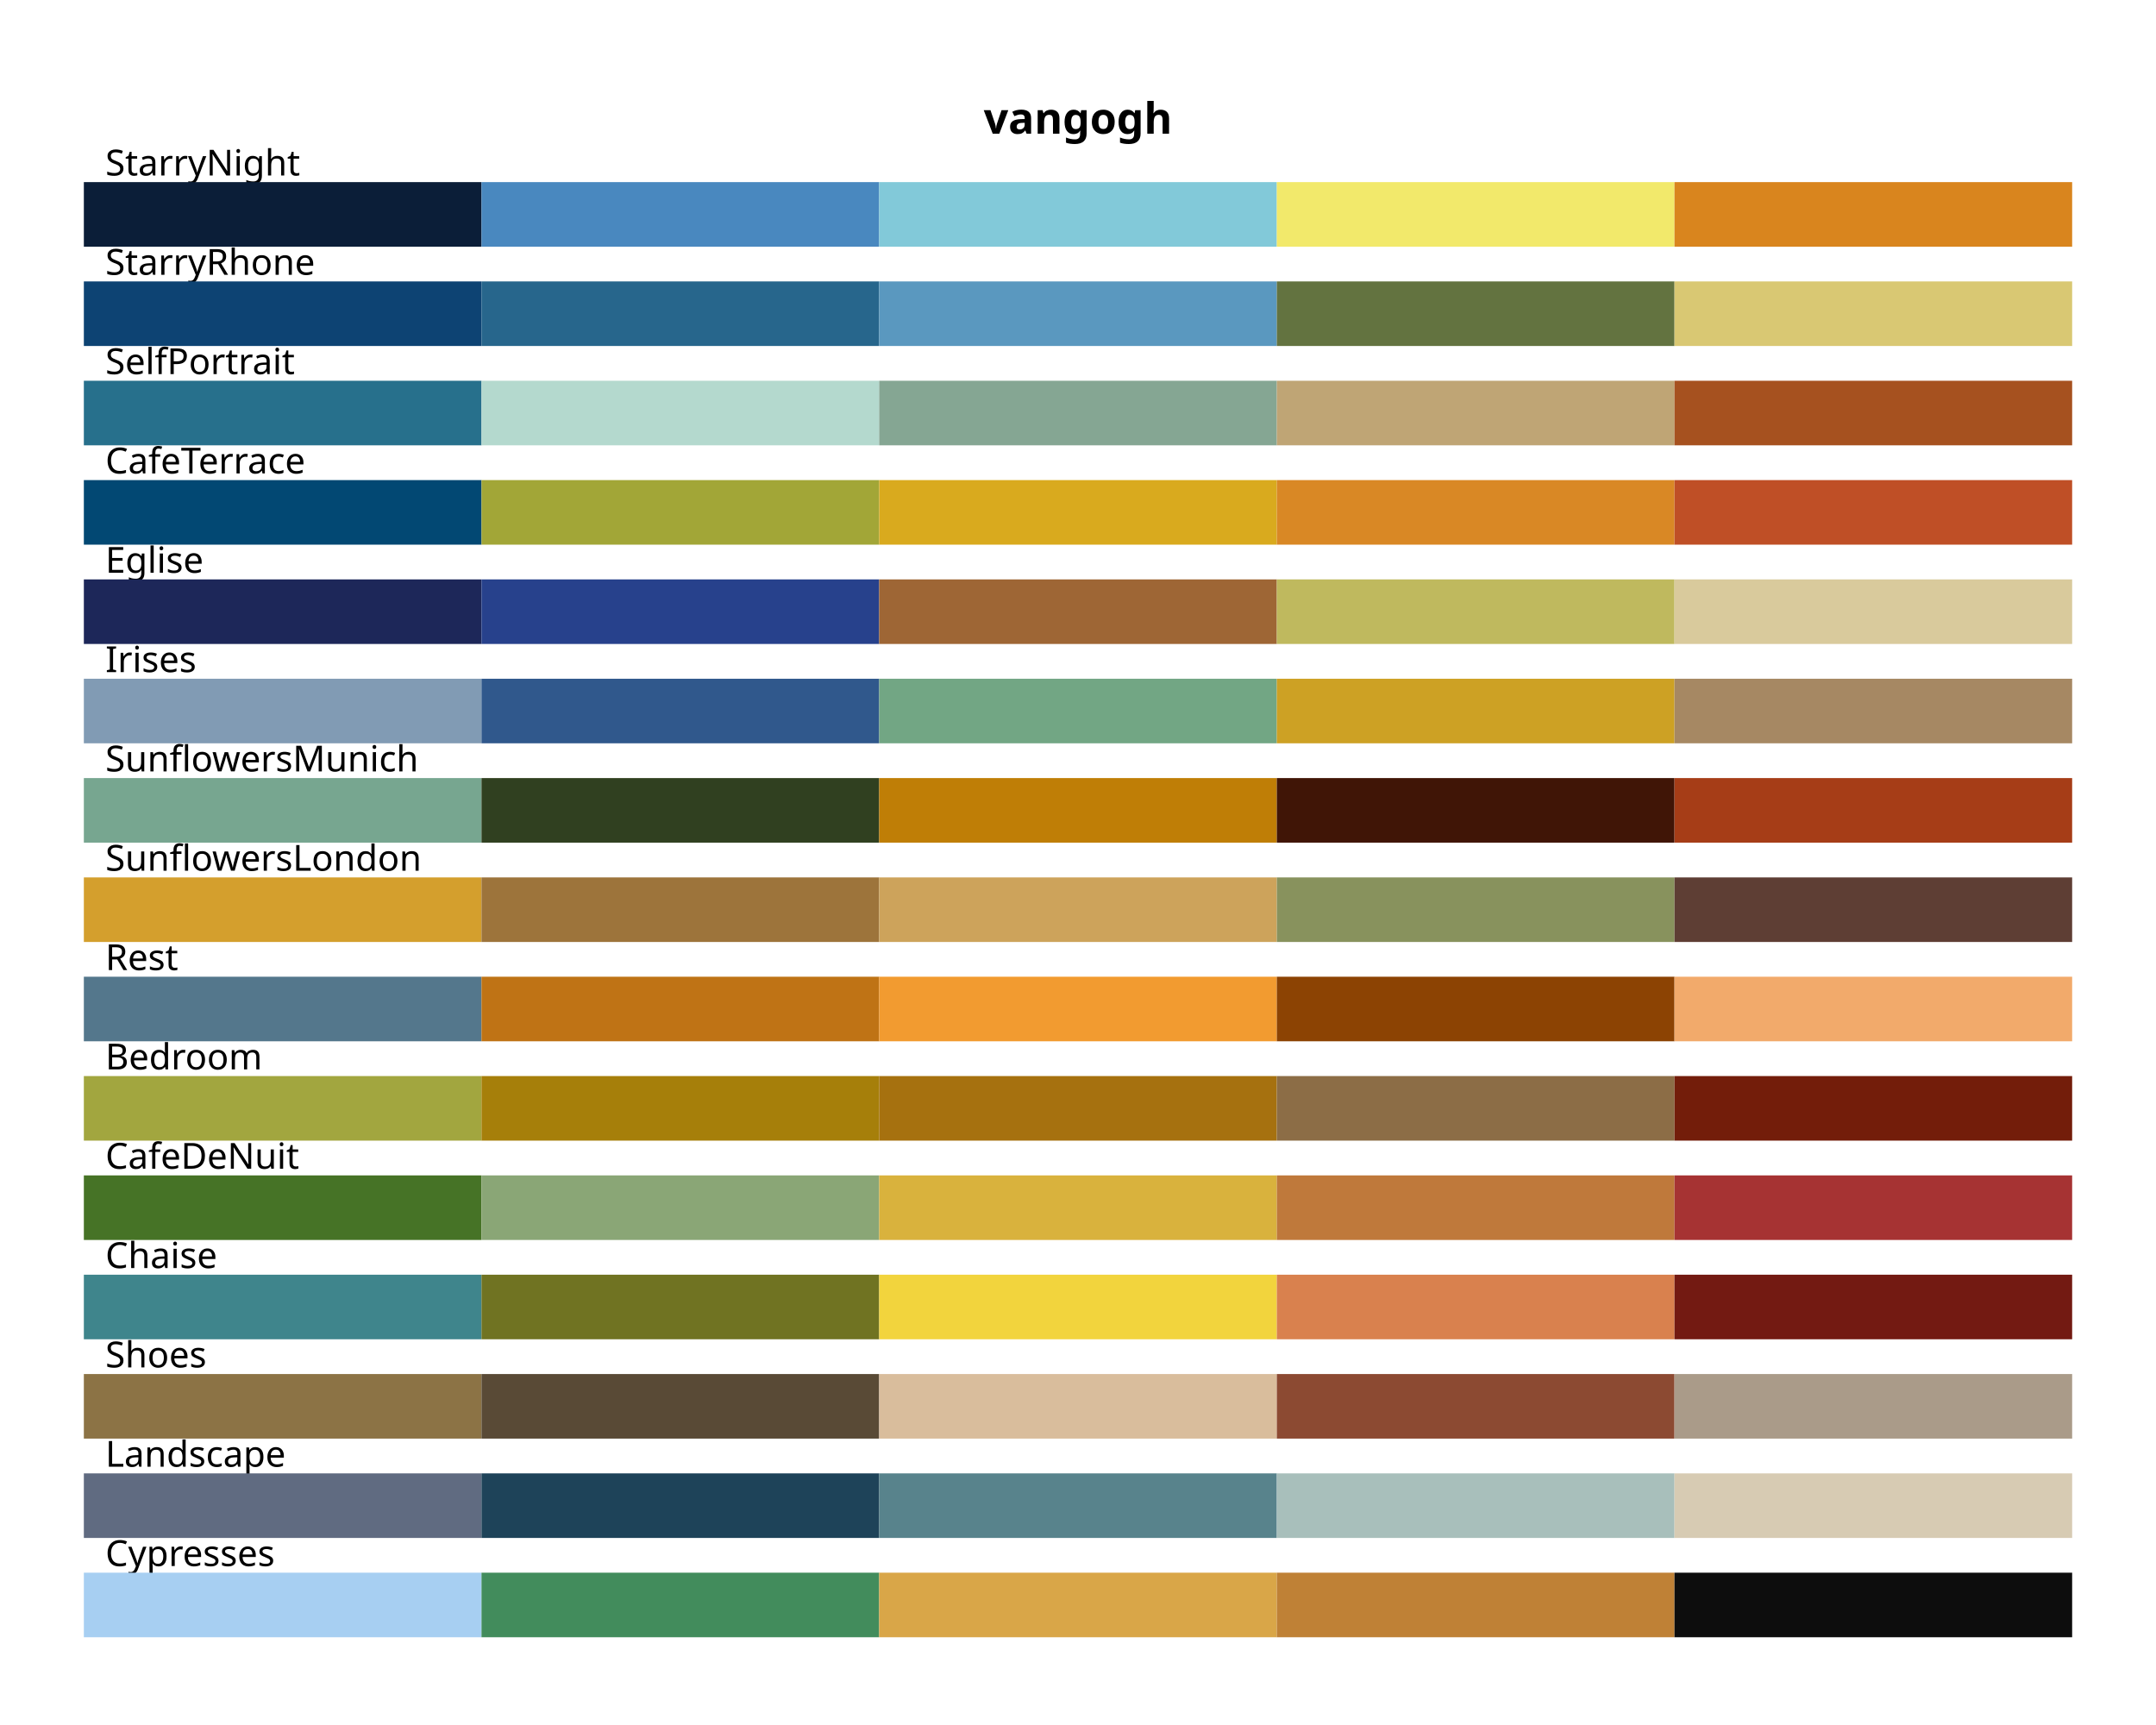
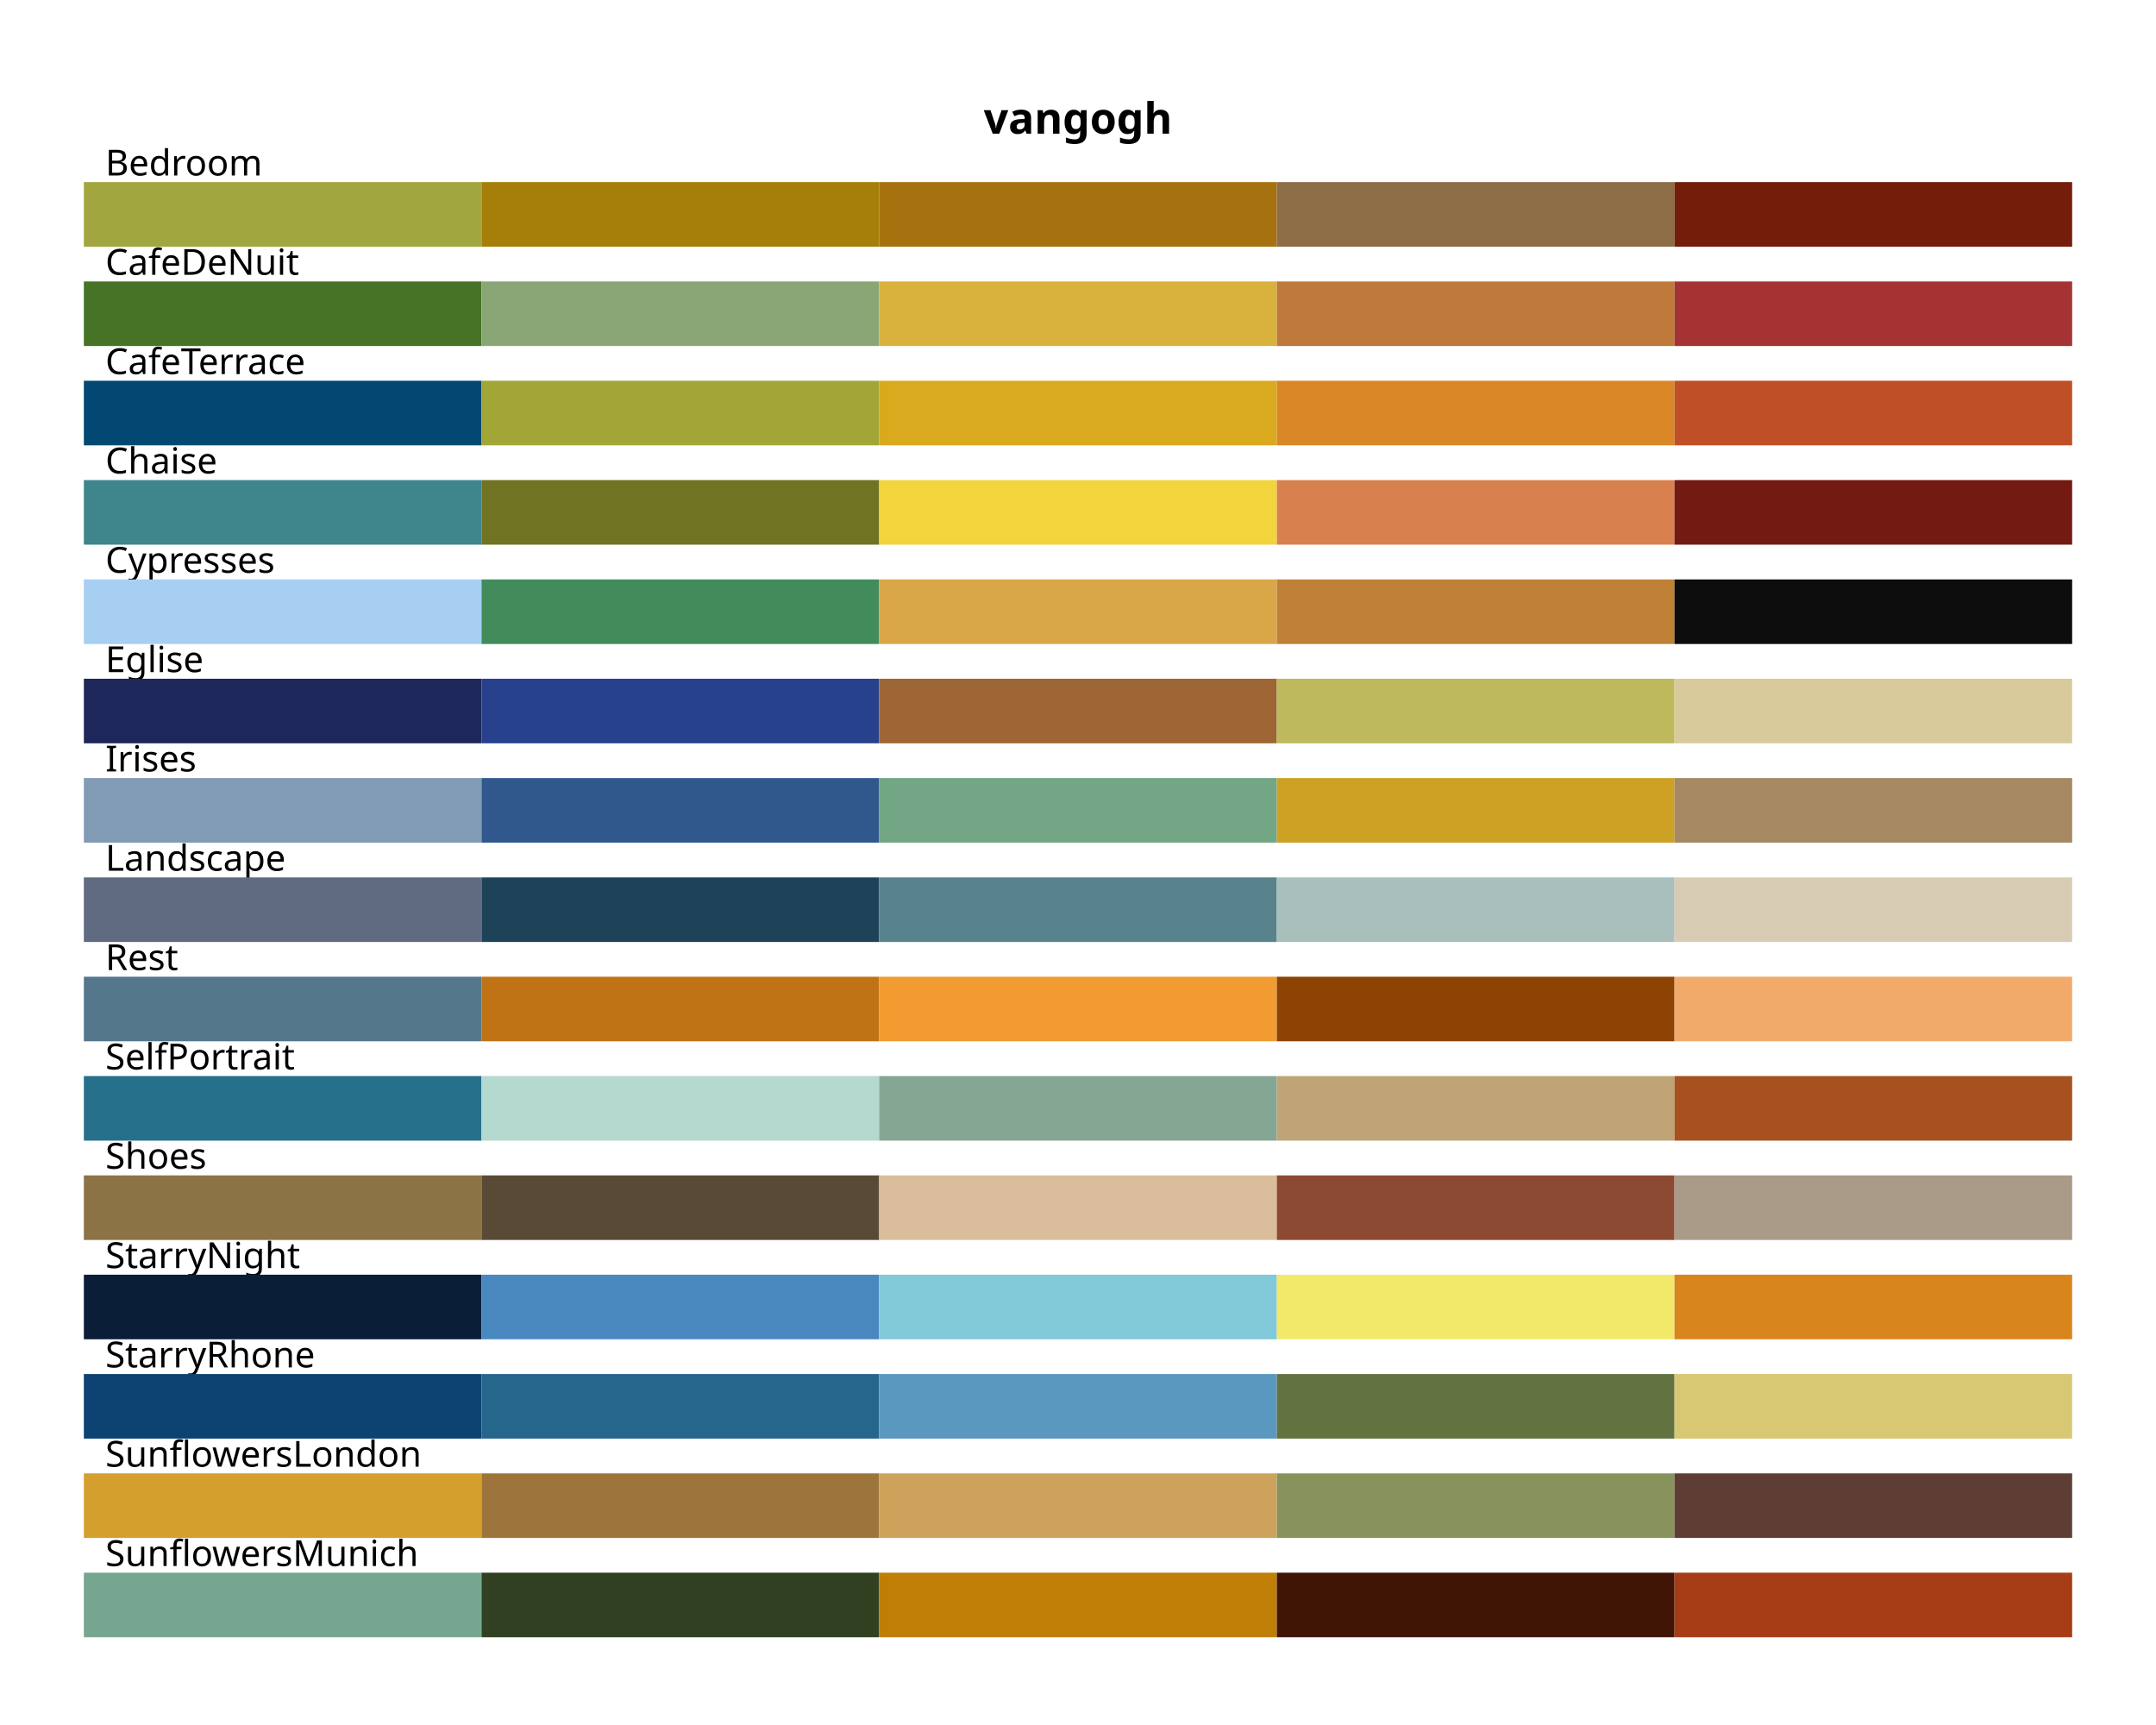
<svg xmlns="http://www.w3.org/2000/svg" class="svglite" data-engine-version="2.0" width="720.00pt" height="576.00pt" viewBox="0 0 720.00 576.00">
  <defs>
    <style type="text/css">
    .svglite line, .svglite polyline, .svglite polygon, .svglite path, .svglite rect, .svglite circle {
      fill: none;
      stroke: #000000;
      stroke-linecap: round;
      stroke-linejoin: round;
      stroke-miterlimit: 10.00;
    }
  </style>
  </defs>
  <rect width="100%" height="100%" style="stroke: none; fill: #FFFFFF;" />
  <defs>
    <clipPath id="cpMC4wMHw3MjAuMDB8MC4wMHw1NzYuMDA=">
      <rect x="0.00" y="0.00" width="720.00" height="576.00" />
    </clipPath>
  </defs>
  <g clip-path="url(#cpMC4wMHw3MjAuMDB8MC4wMHw1NzYuMDA=)">
    <text x="360.00" y="44.64" text-anchor="middle" style="font-size: 14.40px; font-weight: bold; font-family: sans;" textLength="55.26px" lengthAdjust="spacingAndGlyphs">vangogh</text>
  </g>
  <defs>
    <clipPath id="cpMS40NHw3MTguNTZ8MS40NHw1NzQuNTY=">
      <rect x="1.44" y="1.44" width="717.12" height="573.12" />
    </clipPath>
  </defs>
  <g clip-path="url(#cpMS40NHw3MTguNTZ8MS40NHw1NzQuNTY=)">
-     <text x="35.20" y="58.59" style="font-size: 12.00px; font-family: sans;" textLength="60.03px" lengthAdjust="spacingAndGlyphs">StarryNight</text>
-     <rect x="28.00" y="60.81" width="132.80" height="21.56" style="stroke-width: 0.75; stroke: none; fill: #0B1E38;" />
-     <rect x="160.80" y="60.81" width="132.80" height="21.56" style="stroke-width: 0.75; stroke: none; fill: #4988BF;" />
-     <rect x="293.60" y="60.81" width="132.80" height="21.56" style="stroke-width: 0.75; stroke: none; fill: #82C9D9;" />
-     <rect x="426.40" y="60.81" width="132.80" height="21.56" style="stroke-width: 0.75; stroke: none; fill: #F2E96B;" />
-     <rect x="559.20" y="60.81" width="132.80" height="21.56" style="stroke-width: 0.75; stroke: none; fill: #D9851E;" />
-     <text x="35.20" y="91.75" style="font-size: 12.00px; font-family: sans;" textLength="67.38px" lengthAdjust="spacingAndGlyphs">StarryRhone</text>
-     <rect x="28.00" y="93.97" width="132.80" height="21.56" style="stroke-width: 0.75; stroke: none; fill: #0D4373;" />
-     <rect x="160.80" y="93.97" width="132.80" height="21.56" style="stroke-width: 0.75; stroke: none; fill: #27668C;" />
-     <rect x="293.60" y="93.97" width="132.80" height="21.56" style="stroke-width: 0.75; stroke: none; fill: #5A98BF;" />
-     <rect x="426.40" y="93.97" width="132.80" height="21.56" style="stroke-width: 0.75; stroke: none; fill: #637340;" />
-     <rect x="559.20" y="93.97" width="132.80" height="21.56" style="stroke-width: 0.75; stroke: none; fill: #D9C873;" />
-     <text x="35.20" y="124.92" style="font-size: 12.00px; font-family: sans;" textLength="59.36px" lengthAdjust="spacingAndGlyphs">SelfPortrait</text>
-     <rect x="28.00" y="127.14" width="132.80" height="21.56" style="stroke-width: 0.75; stroke: none; fill: #27708C;" />
-     <rect x="160.80" y="127.14" width="132.80" height="21.56" style="stroke-width: 0.75; stroke: none; fill: #B4D9CE;" />
-     <rect x="293.60" y="127.14" width="132.80" height="21.56" style="stroke-width: 0.75; stroke: none; fill: #85A693;" />
-     <rect x="426.40" y="127.14" width="132.80" height="21.56" style="stroke-width: 0.75; stroke: none; fill: #BFA575;" />
-     <rect x="559.20" y="127.14" width="132.80" height="21.56" style="stroke-width: 0.75; stroke: none; fill: #A6511F;" />
-     <text x="35.20" y="158.09" style="font-size: 12.00px; font-family: sans;" textLength="66.70px" lengthAdjust="spacingAndGlyphs">CafeTerrace</text>
-     <rect x="28.00" y="160.31" width="132.80" height="21.56" style="stroke-width: 0.75; stroke: none; fill: #024873;" />
-     <rect x="160.80" y="160.31" width="132.80" height="21.56" style="stroke-width: 0.75; stroke: none; fill: #A2A637;" />
-     <rect x="293.60" y="160.31" width="132.80" height="21.56" style="stroke-width: 0.75; stroke: none; fill: #D9AA1E;" />
-     <rect x="426.40" y="160.31" width="132.80" height="21.56" style="stroke-width: 0.75; stroke: none; fill: #D98825;" />
-     <rect x="559.20" y="160.31" width="132.80" height="21.56" style="stroke-width: 0.75; stroke: none; fill: #BF4F26;" />
-     <text x="35.20" y="191.25" style="font-size: 12.00px; font-family: sans;" textLength="32.69px" lengthAdjust="spacingAndGlyphs">Eglise</text>
-     <rect x="28.00" y="193.47" width="132.80" height="21.56" style="stroke-width: 0.75; stroke: none; fill: #1D2759;" />
-     <rect x="160.80" y="193.47" width="132.80" height="21.56" style="stroke-width: 0.75; stroke: none; fill: #27418C;" />
-     <rect x="293.60" y="193.47" width="132.80" height="21.56" style="stroke-width: 0.75; stroke: none; fill: #9E6635;" />
-     <rect x="426.40" y="193.47" width="132.80" height="21.56" style="stroke-width: 0.75; stroke: none; fill: #BFB95E;" />
-     <rect x="559.20" y="193.47" width="132.80" height="21.56" style="stroke-width: 0.75; stroke: none; fill: #D9CA9C;" />
-     <text x="35.20" y="224.42" style="font-size: 12.00px; font-family: sans;" textLength="28.68px" lengthAdjust="spacingAndGlyphs">Irises</text>
-     <rect x="28.00" y="226.64" width="132.80" height="21.56" style="stroke-width: 0.75; stroke: none; fill: #819BB4;" />
-     <rect x="160.80" y="226.64" width="132.80" height="21.56" style="stroke-width: 0.75; stroke: none; fill: #30588C;" />
-     <rect x="293.60" y="226.64" width="132.80" height="21.56" style="stroke-width: 0.75; stroke: none; fill: #72A684;" />
-     <rect x="426.40" y="226.64" width="132.80" height="21.56" style="stroke-width: 0.75; stroke: none; fill: #CDA124;" />
-     <rect x="559.20" y="226.64" width="132.80" height="21.56" style="stroke-width: 0.75; stroke: none; fill: #A68863;" />
-     <text x="35.20" y="257.59" style="font-size: 12.00px; font-family: sans;" textLength="98.06px" lengthAdjust="spacingAndGlyphs">SunflowersMunich</text>
-     <rect x="28.00" y="259.81" width="132.80" height="21.56" style="stroke-width: 0.75; stroke: none; fill: #77A690;" />
-     <rect x="160.80" y="259.81" width="132.80" height="21.56" style="stroke-width: 0.75; stroke: none; fill: #304020;" />
-     <rect x="293.60" y="259.81" width="132.80" height="21.56" style="stroke-width: 0.75; stroke: none; fill: #BF7E06;" />
-     <rect x="426.40" y="259.81" width="132.80" height="21.56" style="stroke-width: 0.75; stroke: none; fill: #401506;" />
-     <rect x="559.20" y="259.81" width="132.80" height="21.56" style="stroke-width: 0.75; stroke: none; fill: #A63D17;" />
-     <text x="35.20" y="290.75" style="font-size: 12.00px; font-family: sans;" textLength="99.42px" lengthAdjust="spacingAndGlyphs">SunflowersLondon</text>
-     <rect x="28.00" y="292.98" width="132.80" height="21.56" style="stroke-width: 0.75; stroke: none; fill: #D49F2D;" />
-     <rect x="160.80" y="292.98" width="132.80" height="21.56" style="stroke-width: 0.75; stroke: none; fill: #9D743B;" />
-     <rect x="293.60" y="292.98" width="132.80" height="21.56" style="stroke-width: 0.75; stroke: none; fill: #CDA35B;" />
-     <rect x="426.40" y="292.98" width="132.80" height="21.56" style="stroke-width: 0.75; stroke: none; fill: #88925D;" />
-     <rect x="559.20" y="292.98" width="132.80" height="21.56" style="stroke-width: 0.75; stroke: none; fill: #5E3E34;" />
+     <text x="35.20" y="58.59" style="font-size: 12.00px; font-family: sans;" textLength="48.70px" lengthAdjust="spacingAndGlyphs">Bedroom</text>
+     <rect x="28.00" y="60.81" width="132.80" height="21.56" style="stroke-width: 0.75; stroke: none; fill: #A2A63F;" />
+     <rect x="160.80" y="60.81" width="132.80" height="21.56" style="stroke-width: 0.75; stroke: none; fill: #A67F0A;" />
+     <rect x="293.60" y="60.81" width="132.80" height="21.56" style="stroke-width: 0.75; stroke: none; fill: #A6710F;" />
+     <rect x="426.40" y="60.81" width="132.80" height="21.56" style="stroke-width: 0.75; stroke: none; fill: #8C6D46;" />
+     <rect x="559.20" y="60.81" width="132.80" height="21.56" style="stroke-width: 0.75; stroke: none; fill: #731D0A;" />
+     <text x="35.20" y="91.75" style="font-size: 12.00px; font-family: sans;" textLength="62.04px" lengthAdjust="spacingAndGlyphs">CafeDeNuit</text>
+     <rect x="28.00" y="93.98" width="132.80" height="21.56" style="stroke-width: 0.75; stroke: none; fill: #467326;" />
+     <rect x="160.80" y="93.98" width="132.80" height="21.56" style="stroke-width: 0.75; stroke: none; fill: #8AA676;" />
+     <rect x="293.60" y="93.98" width="132.80" height="21.56" style="stroke-width: 0.75; stroke: none; fill: #D9B23D;" />
+     <rect x="426.40" y="93.98" width="132.80" height="21.56" style="stroke-width: 0.75; stroke: none; fill: #BF793B;" />
+     <rect x="559.20" y="93.98" width="132.80" height="21.56" style="stroke-width: 0.75; stroke: none; fill: #A63333;" />
+     <text x="35.20" y="124.92" style="font-size: 12.00px; font-family: sans;" textLength="66.70px" lengthAdjust="spacingAndGlyphs">CafeTerrace</text>
+     <rect x="28.00" y="127.14" width="132.80" height="21.56" style="stroke-width: 0.75; stroke: none; fill: #024873;" />
+     <rect x="160.80" y="127.14" width="132.80" height="21.56" style="stroke-width: 0.75; stroke: none; fill: #A2A637;" />
+     <rect x="293.60" y="127.14" width="132.80" height="21.56" style="stroke-width: 0.75; stroke: none; fill: #D9AA1E;" />
+     <rect x="426.40" y="127.14" width="132.80" height="21.56" style="stroke-width: 0.75; stroke: none; fill: #D98825;" />
+     <rect x="559.20" y="127.14" width="132.80" height="21.56" style="stroke-width: 0.75; stroke: none; fill: #BF4F26;" />
+     <text x="35.20" y="158.09" style="font-size: 12.00px; font-family: sans;" textLength="37.36px" lengthAdjust="spacingAndGlyphs">Chaise</text>
+     <rect x="28.00" y="160.31" width="132.80" height="21.56" style="stroke-width: 0.75; stroke: none; fill: #3F858C;" />
+     <rect x="160.80" y="160.31" width="132.80" height="21.56" style="stroke-width: 0.75; stroke: none; fill: #707322;" />
+     <rect x="293.60" y="160.31" width="132.80" height="21.56" style="stroke-width: 0.75; stroke: none; fill: #F2D43D;" />
+     <rect x="426.40" y="160.31" width="132.80" height="21.56" style="stroke-width: 0.75; stroke: none; fill: #D9814E;" />
+     <rect x="559.20" y="160.31" width="132.80" height="21.56" style="stroke-width: 0.75; stroke: none; fill: #731A12;" />
+     <text x="35.20" y="191.25" style="font-size: 12.00px; font-family: sans;" textLength="56.71px" lengthAdjust="spacingAndGlyphs">Cypresses</text>
+     <rect x="28.00" y="193.48" width="132.80" height="21.56" style="stroke-width: 0.75; stroke: none; fill: #A7CFF2;" />
+     <rect x="160.80" y="193.48" width="132.80" height="21.56" style="stroke-width: 0.75; stroke: none; fill: #428C5C;" />
+     <rect x="293.60" y="193.48" width="132.80" height="21.56" style="stroke-width: 0.75; stroke: none; fill: #D9A648;" />
+     <rect x="426.40" y="193.48" width="132.80" height="21.56" style="stroke-width: 0.75; stroke: none; fill: #BF8136;" />
+     <rect x="559.20" y="193.48" width="132.80" height="21.56" style="stroke-width: 0.75; stroke: none; fill: #0D0D0D;" />
+     <text x="35.20" y="224.42" style="font-size: 12.00px; font-family: sans;" textLength="32.69px" lengthAdjust="spacingAndGlyphs">Eglise</text>
+     <rect x="28.00" y="226.64" width="132.80" height="21.56" style="stroke-width: 0.75; stroke: none; fill: #1D2759;" />
+     <rect x="160.80" y="226.64" width="132.80" height="21.56" style="stroke-width: 0.75; stroke: none; fill: #27418C;" />
+     <rect x="293.60" y="226.64" width="132.80" height="21.56" style="stroke-width: 0.75; stroke: none; fill: #9E6635;" />
+     <rect x="426.40" y="226.64" width="132.80" height="21.56" style="stroke-width: 0.75; stroke: none; fill: #BFB95E;" />
+     <rect x="559.20" y="226.64" width="132.80" height="21.56" style="stroke-width: 0.75; stroke: none; fill: #D9CA9C;" />
+     <text x="35.20" y="257.59" style="font-size: 12.00px; font-family: sans;" textLength="28.68px" lengthAdjust="spacingAndGlyphs">Irises</text>
+     <rect x="28.00" y="259.81" width="132.80" height="21.56" style="stroke-width: 0.75; stroke: none; fill: #819BB4;" />
+     <rect x="160.80" y="259.81" width="132.80" height="21.56" style="stroke-width: 0.75; stroke: none; fill: #30588C;" />
+     <rect x="293.60" y="259.81" width="132.80" height="21.56" style="stroke-width: 0.75; stroke: none; fill: #72A684;" />
+     <rect x="426.40" y="259.81" width="132.80" height="21.56" style="stroke-width: 0.75; stroke: none; fill: #CDA124;" />
+     <rect x="559.20" y="259.81" width="132.80" height="21.56" style="stroke-width: 0.75; stroke: none; fill: #A68863;" />
+     <text x="35.20" y="290.75" style="font-size: 12.00px; font-family: sans;" textLength="58.73px" lengthAdjust="spacingAndGlyphs">Landscape</text>
+     <rect x="28.00" y="292.98" width="132.80" height="21.56" style="stroke-width: 0.75; stroke: none; fill: #606B81;" />
+     <rect x="160.80" y="292.98" width="132.80" height="21.56" style="stroke-width: 0.75; stroke: none; fill: #1E4359;" />
+     <rect x="293.60" y="292.98" width="132.80" height="21.56" style="stroke-width: 0.75; stroke: none; fill: #58838C;" />
+     <rect x="426.40" y="292.98" width="132.80" height="21.56" style="stroke-width: 0.75; stroke: none; fill: #A8BFBB;" />
+     <rect x="559.20" y="292.98" width="132.80" height="21.56" style="stroke-width: 0.75; stroke: none; fill: #D7CBB3;" />
    <text x="35.20" y="323.92" style="font-size: 12.00px; font-family: sans;" textLength="24.68px" lengthAdjust="spacingAndGlyphs">Rest</text>
    <rect x="28.00" y="326.14" width="132.80" height="21.56" style="stroke-width: 0.75; stroke: none; fill: #54778C;" />
    <rect x="160.80" y="326.14" width="132.80" height="21.56" style="stroke-width: 0.75; stroke: none; fill: #BF7315;" />
    <rect x="293.60" y="326.14" width="132.80" height="21.56" style="stroke-width: 0.75; stroke: none; fill: #F29B30;" />
    <rect x="426.40" y="326.14" width="132.80" height="21.56" style="stroke-width: 0.75; stroke: none; fill: #8C4303;" />
    <rect x="559.20" y="326.14" width="132.80" height="21.56" style="stroke-width: 0.75; stroke: none; fill: #F2AA6B;" />
-     <text x="35.20" y="357.09" style="font-size: 12.00px; font-family: sans;" textLength="48.70px" lengthAdjust="spacingAndGlyphs">Bedroom</text>
-     <rect x="28.00" y="359.31" width="132.80" height="21.56" style="stroke-width: 0.75; stroke: none; fill: #A2A63F;" />
-     <rect x="160.80" y="359.31" width="132.80" height="21.56" style="stroke-width: 0.75; stroke: none; fill: #A67F0A;" />
-     <rect x="293.60" y="359.31" width="132.80" height="21.56" style="stroke-width: 0.75; stroke: none; fill: #A6710F;" />
-     <rect x="426.40" y="359.31" width="132.80" height="21.56" style="stroke-width: 0.75; stroke: none; fill: #8C6D46;" />
-     <rect x="559.20" y="359.31" width="132.80" height="21.56" style="stroke-width: 0.75; stroke: none; fill: #731D0A;" />
-     <text x="35.20" y="390.25" style="font-size: 12.00px; font-family: sans;" textLength="62.04px" lengthAdjust="spacingAndGlyphs">CafeDeNuit</text>
-     <rect x="28.00" y="392.48" width="132.80" height="21.56" style="stroke-width: 0.75; stroke: none; fill: #467326;" />
-     <rect x="160.80" y="392.48" width="132.80" height="21.56" style="stroke-width: 0.75; stroke: none; fill: #8AA676;" />
-     <rect x="293.60" y="392.48" width="132.80" height="21.56" style="stroke-width: 0.75; stroke: none; fill: #D9B23D;" />
-     <rect x="426.40" y="392.48" width="132.80" height="21.56" style="stroke-width: 0.75; stroke: none; fill: #BF793B;" />
-     <rect x="559.20" y="392.48" width="132.80" height="21.56" style="stroke-width: 0.75; stroke: none; fill: #A63333;" />
-     <text x="35.20" y="423.42" style="font-size: 12.00px; font-family: sans;" textLength="37.36px" lengthAdjust="spacingAndGlyphs">Chaise</text>
-     <rect x="28.00" y="425.64" width="132.80" height="21.56" style="stroke-width: 0.75; stroke: none; fill: #3F858C;" />
-     <rect x="160.80" y="425.64" width="132.80" height="21.56" style="stroke-width: 0.75; stroke: none; fill: #707322;" />
-     <rect x="293.60" y="425.64" width="132.80" height="21.56" style="stroke-width: 0.75; stroke: none; fill: #F2D43D;" />
-     <rect x="426.40" y="425.64" width="132.80" height="21.56" style="stroke-width: 0.75; stroke: none; fill: #D9814E;" />
-     <rect x="559.20" y="425.64" width="132.80" height="21.56" style="stroke-width: 0.75; stroke: none; fill: #731A12;" />
-     <text x="35.20" y="456.59" style="font-size: 12.00px; font-family: sans;" textLength="34.03px" lengthAdjust="spacingAndGlyphs">Shoes</text>
-     <rect x="28.00" y="458.81" width="132.80" height="21.56" style="stroke-width: 0.75; stroke: none; fill: #8C7345;" />
-     <rect x="160.80" y="458.81" width="132.80" height="21.56" style="stroke-width: 0.75; stroke: none; fill: #594A36;" />
-     <rect x="293.60" y="458.81" width="132.80" height="21.56" style="stroke-width: 0.75; stroke: none; fill: #D9BD9C;" />
-     <rect x="426.40" y="458.81" width="132.80" height="21.56" style="stroke-width: 0.75; stroke: none; fill: #8C4A32;" />
-     <rect x="559.20" y="458.81" width="132.80" height="21.56" style="stroke-width: 0.75; stroke: none; fill: #AA9B89;" />
-     <text x="35.20" y="489.75" style="font-size: 12.00px; font-family: sans;" textLength="58.73px" lengthAdjust="spacingAndGlyphs">Landscape</text>
-     <rect x="28.00" y="491.98" width="132.80" height="21.56" style="stroke-width: 0.75; stroke: none; fill: #606B81;" />
-     <rect x="160.80" y="491.98" width="132.80" height="21.56" style="stroke-width: 0.75; stroke: none; fill: #1E4359;" />
-     <rect x="293.60" y="491.98" width="132.80" height="21.56" style="stroke-width: 0.75; stroke: none; fill: #58838C;" />
-     <rect x="426.40" y="491.98" width="132.80" height="21.56" style="stroke-width: 0.75; stroke: none; fill: #A8BFBB;" />
-     <rect x="559.20" y="491.98" width="132.80" height="21.56" style="stroke-width: 0.75; stroke: none; fill: #D7CBB3;" />
-     <text x="35.20" y="522.92" style="font-size: 12.00px; font-family: sans;" textLength="56.71px" lengthAdjust="spacingAndGlyphs">Cypresses</text>
-     <rect x="28.00" y="525.14" width="132.80" height="21.56" style="stroke-width: 0.75; stroke: none; fill: #A7CFF2;" />
-     <rect x="160.80" y="525.14" width="132.80" height="21.56" style="stroke-width: 0.75; stroke: none; fill: #428C5C;" />
-     <rect x="293.60" y="525.14" width="132.80" height="21.56" style="stroke-width: 0.75; stroke: none; fill: #D9A648;" />
-     <rect x="426.40" y="525.14" width="132.80" height="21.56" style="stroke-width: 0.75; stroke: none; fill: #BF8136;" />
-     <rect x="559.20" y="525.14" width="132.80" height="21.56" style="stroke-width: 0.75; stroke: none; fill: #0D0D0D;" />
+     <text x="35.20" y="357.09" style="font-size: 12.00px; font-family: sans;" textLength="59.36px" lengthAdjust="spacingAndGlyphs">SelfPortrait</text>
+     <rect x="28.00" y="359.31" width="132.80" height="21.56" style="stroke-width: 0.75; stroke: none; fill: #27708C;" />
+     <rect x="160.80" y="359.31" width="132.80" height="21.56" style="stroke-width: 0.75; stroke: none; fill: #B4D9CE;" />
+     <rect x="293.60" y="359.31" width="132.80" height="21.56" style="stroke-width: 0.75; stroke: none; fill: #85A693;" />
+     <rect x="426.40" y="359.31" width="132.80" height="21.56" style="stroke-width: 0.75; stroke: none; fill: #BFA575;" />
+     <rect x="559.20" y="359.31" width="132.80" height="21.56" style="stroke-width: 0.75; stroke: none; fill: #A6511F;" />
+     <text x="35.20" y="390.25" style="font-size: 12.00px; font-family: sans;" textLength="34.03px" lengthAdjust="spacingAndGlyphs">Shoes</text>
+     <rect x="28.00" y="392.48" width="132.80" height="21.56" style="stroke-width: 0.75; stroke: none; fill: #8C7345;" />
+     <rect x="160.80" y="392.48" width="132.80" height="21.56" style="stroke-width: 0.75; stroke: none; fill: #594A36;" />
+     <rect x="293.60" y="392.48" width="132.80" height="21.56" style="stroke-width: 0.75; stroke: none; fill: #D9BD9C;" />
+     <rect x="426.40" y="392.48" width="132.80" height="21.56" style="stroke-width: 0.75; stroke: none; fill: #8C4A32;" />
+     <rect x="559.20" y="392.48" width="132.80" height="21.56" style="stroke-width: 0.75; stroke: none; fill: #AA9B89;" />
+     <text x="35.20" y="423.42" style="font-size: 12.00px; font-family: sans;" textLength="60.03px" lengthAdjust="spacingAndGlyphs">StarryNight</text>
+     <rect x="28.00" y="425.64" width="132.80" height="21.56" style="stroke-width: 0.75; stroke: none; fill: #0B1E38;" />
+     <rect x="160.80" y="425.64" width="132.80" height="21.56" style="stroke-width: 0.75; stroke: none; fill: #4988BF;" />
+     <rect x="293.60" y="425.64" width="132.80" height="21.56" style="stroke-width: 0.75; stroke: none; fill: #82C9D9;" />
+     <rect x="426.40" y="425.64" width="132.80" height="21.56" style="stroke-width: 0.75; stroke: none; fill: #F2E96B;" />
+     <rect x="559.20" y="425.64" width="132.80" height="21.56" style="stroke-width: 0.75; stroke: none; fill: #D9851E;" />
+     <text x="35.20" y="456.59" style="font-size: 12.00px; font-family: sans;" textLength="67.38px" lengthAdjust="spacingAndGlyphs">StarryRhone</text>
+     <rect x="28.00" y="458.81" width="132.80" height="21.56" style="stroke-width: 0.75; stroke: none; fill: #0D4373;" />
+     <rect x="160.80" y="458.81" width="132.80" height="21.56" style="stroke-width: 0.75; stroke: none; fill: #27668C;" />
+     <rect x="293.60" y="458.81" width="132.80" height="21.56" style="stroke-width: 0.75; stroke: none; fill: #5A98BF;" />
+     <rect x="426.40" y="458.81" width="132.80" height="21.56" style="stroke-width: 0.75; stroke: none; fill: #637340;" />
+     <rect x="559.20" y="458.81" width="132.80" height="21.56" style="stroke-width: 0.75; stroke: none; fill: #D9C873;" />
+     <text x="35.20" y="489.75" style="font-size: 12.00px; font-family: sans;" textLength="99.42px" lengthAdjust="spacingAndGlyphs">SunflowersLondon</text>
+     <rect x="28.00" y="491.98" width="132.80" height="21.56" style="stroke-width: 0.75; stroke: none; fill: #D49F2D;" />
+     <rect x="160.80" y="491.98" width="132.80" height="21.56" style="stroke-width: 0.75; stroke: none; fill: #9D743B;" />
+     <rect x="293.60" y="491.98" width="132.80" height="21.56" style="stroke-width: 0.75; stroke: none; fill: #CDA35B;" />
+     <rect x="426.40" y="491.98" width="132.80" height="21.56" style="stroke-width: 0.75; stroke: none; fill: #88925D;" />
+     <rect x="559.20" y="491.98" width="132.80" height="21.56" style="stroke-width: 0.75; stroke: none; fill: #5E3E34;" />
+     <text x="35.20" y="522.92" style="font-size: 12.00px; font-family: sans;" textLength="98.06px" lengthAdjust="spacingAndGlyphs">SunflowersMunich</text>
+     <rect x="28.00" y="525.14" width="132.80" height="21.56" style="stroke-width: 0.75; stroke: none; fill: #77A690;" />
+     <rect x="160.80" y="525.14" width="132.80" height="21.56" style="stroke-width: 0.75; stroke: none; fill: #304020;" />
+     <rect x="293.60" y="525.14" width="132.80" height="21.56" style="stroke-width: 0.75; stroke: none; fill: #BF7E06;" />
+     <rect x="426.40" y="525.14" width="132.80" height="21.56" style="stroke-width: 0.75; stroke: none; fill: #401506;" />
+     <rect x="559.20" y="525.14" width="132.80" height="21.56" style="stroke-width: 0.75; stroke: none; fill: #A63D17;" />
  </g>
</svg>
